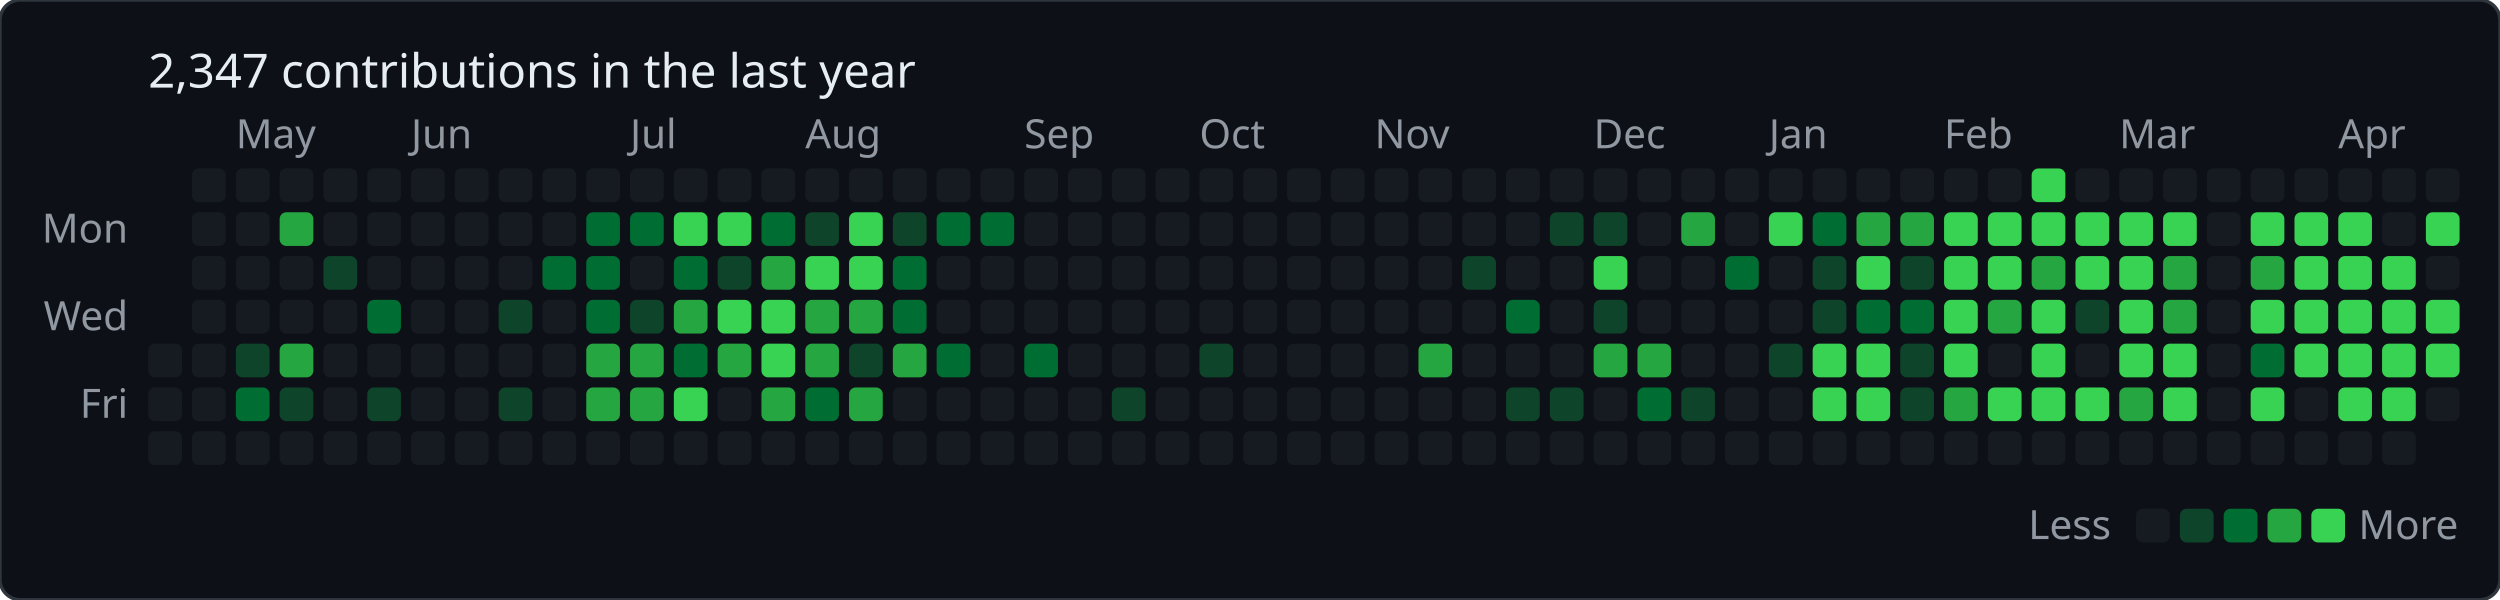
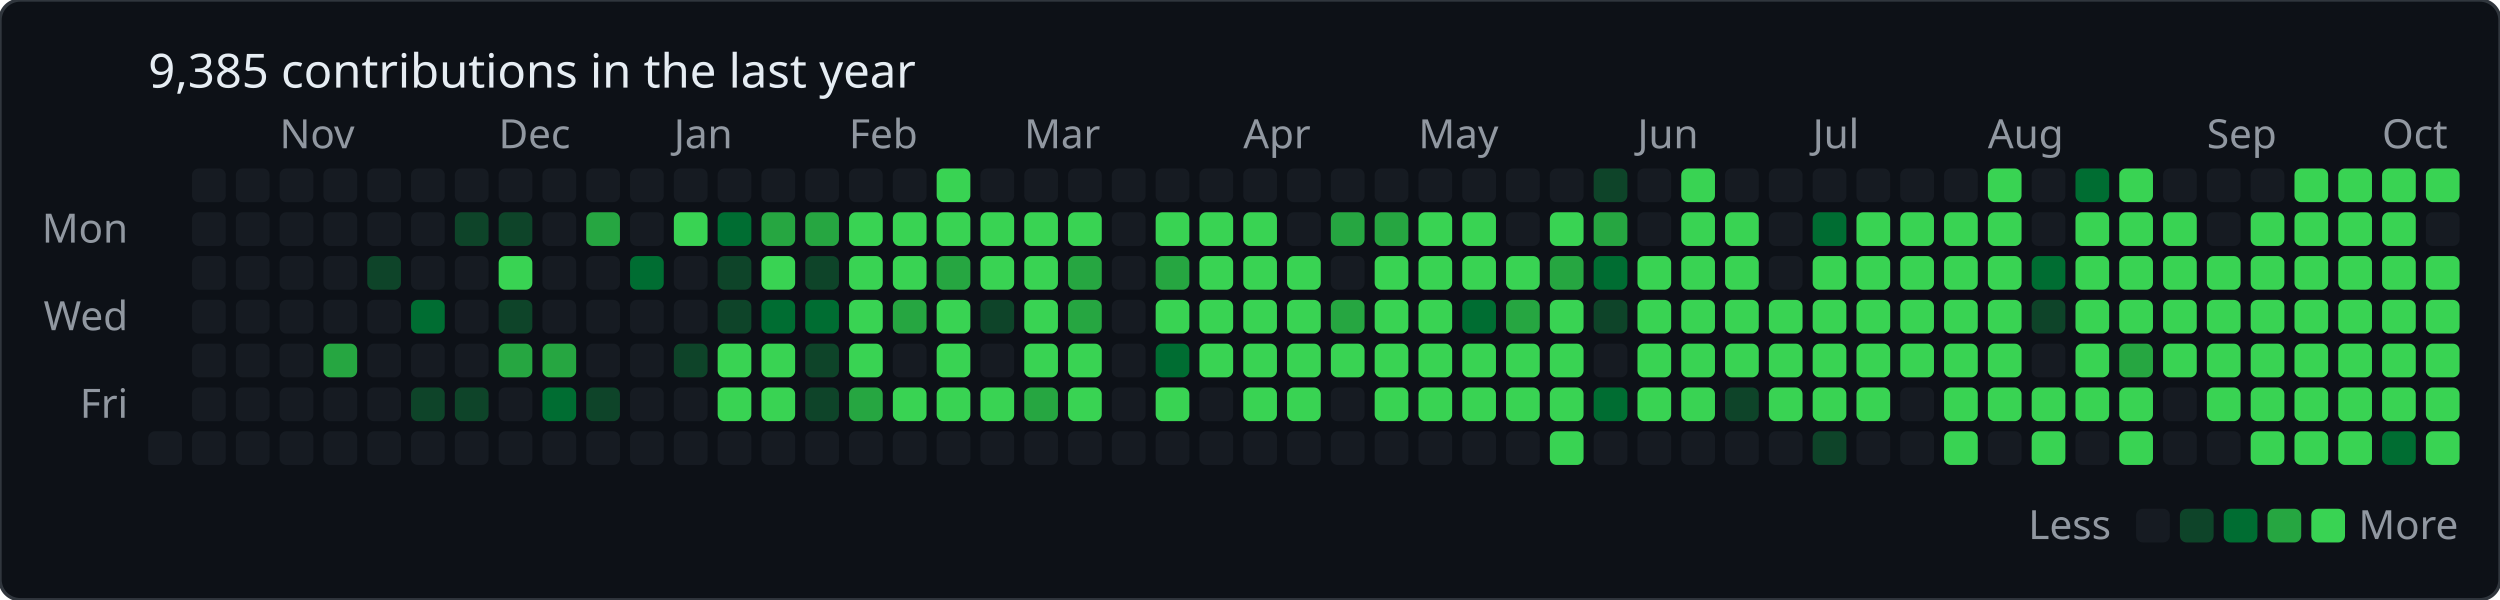
<svg xmlns="http://www.w3.org/2000/svg" baseProfile="full" height="178px" version="1.1" width="742px">
  <defs />
  <rect fill="#0d1117" height="178" rx="6" ry="6" stroke="#30363d" stroke-width="1" width="742" x="0" y="0" />
-   <text fill="#e6edf3" style="font-family: -apple-system, BlinkMacSystemFont, 'Segoe UI', 'Noto Sans', Helvetica, Arial, sans-serif; font-size: 14px;" x="44" y="26">2,347 contributions in the last year</text>
-   <text fill="#9198a1" style="font-family: -apple-system, BlinkMacSystemFont, 'Segoe UI', 'Noto Sans', Helvetica, Arial, sans-serif; font-size: 12px;" x="70" y="44">May</text>
-   <text fill="#9198a1" style="font-family: -apple-system, BlinkMacSystemFont, 'Segoe UI', 'Noto Sans', Helvetica, Arial, sans-serif; font-size: 12px;" x="122" y="44">Jun</text>
-   <text fill="#9198a1" style="font-family: -apple-system, BlinkMacSystemFont, 'Segoe UI', 'Noto Sans', Helvetica, Arial, sans-serif; font-size: 12px;" x="187" y="44">Jul</text>
-   <text fill="#9198a1" style="font-family: -apple-system, BlinkMacSystemFont, 'Segoe UI', 'Noto Sans', Helvetica, Arial, sans-serif; font-size: 12px;" x="239" y="44">Aug</text>
-   <text fill="#9198a1" style="font-family: -apple-system, BlinkMacSystemFont, 'Segoe UI', 'Noto Sans', Helvetica, Arial, sans-serif; font-size: 12px;" x="304" y="44">Sep</text>
-   <text fill="#9198a1" style="font-family: -apple-system, BlinkMacSystemFont, 'Segoe UI', 'Noto Sans', Helvetica, Arial, sans-serif; font-size: 12px;" x="356" y="44">Oct</text>
-   <text fill="#9198a1" style="font-family: -apple-system, BlinkMacSystemFont, 'Segoe UI', 'Noto Sans', Helvetica, Arial, sans-serif; font-size: 12px;" x="408" y="44">Nov</text>
-   <text fill="#9198a1" style="font-family: -apple-system, BlinkMacSystemFont, 'Segoe UI', 'Noto Sans', Helvetica, Arial, sans-serif; font-size: 12px;" x="473" y="44">Dec</text>
-   <text fill="#9198a1" style="font-family: -apple-system, BlinkMacSystemFont, 'Segoe UI', 'Noto Sans', Helvetica, Arial, sans-serif; font-size: 12px;" x="525" y="44">Jan</text>
-   <text fill="#9198a1" style="font-family: -apple-system, BlinkMacSystemFont, 'Segoe UI', 'Noto Sans', Helvetica, Arial, sans-serif; font-size: 12px;" x="577" y="44">Feb</text>
-   <text fill="#9198a1" style="font-family: -apple-system, BlinkMacSystemFont, 'Segoe UI', 'Noto Sans', Helvetica, Arial, sans-serif; font-size: 12px;" x="629" y="44">Mar</text>
-   <text fill="#9198a1" style="font-family: -apple-system, BlinkMacSystemFont, 'Segoe UI', 'Noto Sans', Helvetica, Arial, sans-serif; font-size: 12px;" x="694" y="44">Apr</text>
+   <text fill="#e6edf3" style="font-family: -apple-system, BlinkMacSystemFont, 'Segoe UI', 'Noto Sans', Helvetica, Arial, sans-serif; font-size: 14px;" x="44" y="26">9,385 contributions in the last year</text>
+   <text fill="#9198a1" style="font-family: -apple-system, BlinkMacSystemFont, 'Segoe UI', 'Noto Sans', Helvetica, Arial, sans-serif; font-size: 12px;" x="83" y="44">Nov</text>
+   <text fill="#9198a1" style="font-family: -apple-system, BlinkMacSystemFont, 'Segoe UI', 'Noto Sans', Helvetica, Arial, sans-serif; font-size: 12px;" x="148" y="44">Dec</text>
+   <text fill="#9198a1" style="font-family: -apple-system, BlinkMacSystemFont, 'Segoe UI', 'Noto Sans', Helvetica, Arial, sans-serif; font-size: 12px;" x="200" y="44">Jan</text>
+   <text fill="#9198a1" style="font-family: -apple-system, BlinkMacSystemFont, 'Segoe UI', 'Noto Sans', Helvetica, Arial, sans-serif; font-size: 12px;" x="252" y="44">Feb</text>
+   <text fill="#9198a1" style="font-family: -apple-system, BlinkMacSystemFont, 'Segoe UI', 'Noto Sans', Helvetica, Arial, sans-serif; font-size: 12px;" x="304" y="44">Mar</text>
+   <text fill="#9198a1" style="font-family: -apple-system, BlinkMacSystemFont, 'Segoe UI', 'Noto Sans', Helvetica, Arial, sans-serif; font-size: 12px;" x="369" y="44">Apr</text>
+   <text fill="#9198a1" style="font-family: -apple-system, BlinkMacSystemFont, 'Segoe UI', 'Noto Sans', Helvetica, Arial, sans-serif; font-size: 12px;" x="421" y="44">May</text>
+   <text fill="#9198a1" style="font-family: -apple-system, BlinkMacSystemFont, 'Segoe UI', 'Noto Sans', Helvetica, Arial, sans-serif; font-size: 12px;" x="486" y="44">Jun</text>
+   <text fill="#9198a1" style="font-family: -apple-system, BlinkMacSystemFont, 'Segoe UI', 'Noto Sans', Helvetica, Arial, sans-serif; font-size: 12px;" x="538" y="44">Jul</text>
+   <text fill="#9198a1" style="font-family: -apple-system, BlinkMacSystemFont, 'Segoe UI', 'Noto Sans', Helvetica, Arial, sans-serif; font-size: 12px;" x="590" y="44">Aug</text>
+   <text fill="#9198a1" style="font-family: -apple-system, BlinkMacSystemFont, 'Segoe UI', 'Noto Sans', Helvetica, Arial, sans-serif; font-size: 12px;" x="655" y="44">Sep</text>
+   <text fill="#9198a1" style="font-family: -apple-system, BlinkMacSystemFont, 'Segoe UI', 'Noto Sans', Helvetica, Arial, sans-serif; font-size: 12px;" x="707" y="44">Oct</text>
  <text fill="#9198a1" style="font-family: -apple-system, BlinkMacSystemFont, 'Segoe UI', 'Noto Sans', Helvetica, Arial, sans-serif; font-size: 12px;" text-anchor="end" x="38" y="72">Mon</text>
  <text fill="#9198a1" style="font-family: -apple-system, BlinkMacSystemFont, 'Segoe UI', 'Noto Sans', Helvetica, Arial, sans-serif; font-size: 12px;" text-anchor="end" x="38" y="98">Wed</text>
  <text fill="#9198a1" style="font-family: -apple-system, BlinkMacSystemFont, 'Segoe UI', 'Noto Sans', Helvetica, Arial, sans-serif; font-size: 12px;" text-anchor="end" x="38" y="124">Fri</text>
-   <rect fill="#161b22" height="10" rx="2" ry="2" width="10" x="44" y="102" />
-   <rect fill="#161b22" height="10" rx="2" ry="2" width="10" x="44" y="115" />
  <rect fill="#161b22" height="10" rx="2" ry="2" width="10" x="44" y="128" />
  <rect fill="#161b22" height="10" rx="2" ry="2" width="10" x="57" y="50" />
  <rect fill="#161b22" height="10" rx="2" ry="2" width="10" x="57" y="63" />
  <rect fill="#161b22" height="10" rx="2" ry="2" width="10" x="57" y="76" />
  <rect fill="#161b22" height="10" rx="2" ry="2" width="10" x="57" y="89" />
  <rect fill="#161b22" height="10" rx="2" ry="2" width="10" x="57" y="102" />
  <rect fill="#161b22" height="10" rx="2" ry="2" width="10" x="57" y="115" />
  <rect fill="#161b22" height="10" rx="2" ry="2" width="10" x="57" y="128" />
  <rect fill="#161b22" height="10" rx="2" ry="2" width="10" x="70" y="50" />
  <rect fill="#161b22" height="10" rx="2" ry="2" width="10" x="70" y="63" />
  <rect fill="#161b22" height="10" rx="2" ry="2" width="10" x="70" y="76" />
  <rect fill="#161b22" height="10" rx="2" ry="2" width="10" x="70" y="89" />
-   <rect fill="#0e4429" height="10" rx="2" ry="2" width="10" x="70" y="102" />
-   <rect fill="#006d32" height="10" rx="2" ry="2" width="10" x="70" y="115" />
+   <rect fill="#161b22" height="10" rx="2" ry="2" width="10" x="70" y="102" />
+   <rect fill="#161b22" height="10" rx="2" ry="2" width="10" x="70" y="115" />
  <rect fill="#161b22" height="10" rx="2" ry="2" width="10" x="70" y="128" />
  <rect fill="#161b22" height="10" rx="2" ry="2" width="10" x="83" y="50" />
-   <rect fill="#26a641" height="10" rx="2" ry="2" width="10" x="83" y="63" />
+   <rect fill="#161b22" height="10" rx="2" ry="2" width="10" x="83" y="63" />
  <rect fill="#161b22" height="10" rx="2" ry="2" width="10" x="83" y="76" />
  <rect fill="#161b22" height="10" rx="2" ry="2" width="10" x="83" y="89" />
-   <rect fill="#26a641" height="10" rx="2" ry="2" width="10" x="83" y="102" />
-   <rect fill="#0e4429" height="10" rx="2" ry="2" width="10" x="83" y="115" />
+   <rect fill="#161b22" height="10" rx="2" ry="2" width="10" x="83" y="102" />
+   <rect fill="#161b22" height="10" rx="2" ry="2" width="10" x="83" y="115" />
  <rect fill="#161b22" height="10" rx="2" ry="2" width="10" x="83" y="128" />
  <rect fill="#161b22" height="10" rx="2" ry="2" width="10" x="96" y="50" />
  <rect fill="#161b22" height="10" rx="2" ry="2" width="10" x="96" y="63" />
-   <rect fill="#0e4429" height="10" rx="2" ry="2" width="10" x="96" y="76" />
+   <rect fill="#161b22" height="10" rx="2" ry="2" width="10" x="96" y="76" />
  <rect fill="#161b22" height="10" rx="2" ry="2" width="10" x="96" y="89" />
-   <rect fill="#161b22" height="10" rx="2" ry="2" width="10" x="96" y="102" />
+   <rect fill="#26a641" height="10" rx="2" ry="2" width="10" x="96" y="102" />
  <rect fill="#161b22" height="10" rx="2" ry="2" width="10" x="96" y="115" />
  <rect fill="#161b22" height="10" rx="2" ry="2" width="10" x="96" y="128" />
  <rect fill="#161b22" height="10" rx="2" ry="2" width="10" x="109" y="50" />
  <rect fill="#161b22" height="10" rx="2" ry="2" width="10" x="109" y="63" />
-   <rect fill="#161b22" height="10" rx="2" ry="2" width="10" x="109" y="76" />
-   <rect fill="#006d32" height="10" rx="2" ry="2" width="10" x="109" y="89" />
+   <rect fill="#0e4429" height="10" rx="2" ry="2" width="10" x="109" y="76" />
+   <rect fill="#161b22" height="10" rx="2" ry="2" width="10" x="109" y="89" />
  <rect fill="#161b22" height="10" rx="2" ry="2" width="10" x="109" y="102" />
-   <rect fill="#0e4429" height="10" rx="2" ry="2" width="10" x="109" y="115" />
+   <rect fill="#161b22" height="10" rx="2" ry="2" width="10" x="109" y="115" />
  <rect fill="#161b22" height="10" rx="2" ry="2" width="10" x="109" y="128" />
  <rect fill="#161b22" height="10" rx="2" ry="2" width="10" x="122" y="50" />
  <rect fill="#161b22" height="10" rx="2" ry="2" width="10" x="122" y="63" />
  <rect fill="#161b22" height="10" rx="2" ry="2" width="10" x="122" y="76" />
-   <rect fill="#161b22" height="10" rx="2" ry="2" width="10" x="122" y="89" />
+   <rect fill="#006d32" height="10" rx="2" ry="2" width="10" x="122" y="89" />
  <rect fill="#161b22" height="10" rx="2" ry="2" width="10" x="122" y="102" />
-   <rect fill="#161b22" height="10" rx="2" ry="2" width="10" x="122" y="115" />
+   <rect fill="#0e4429" height="10" rx="2" ry="2" width="10" x="122" y="115" />
  <rect fill="#161b22" height="10" rx="2" ry="2" width="10" x="122" y="128" />
  <rect fill="#161b22" height="10" rx="2" ry="2" width="10" x="135" y="50" />
-   <rect fill="#161b22" height="10" rx="2" ry="2" width="10" x="135" y="63" />
+   <rect fill="#0e4429" height="10" rx="2" ry="2" width="10" x="135" y="63" />
  <rect fill="#161b22" height="10" rx="2" ry="2" width="10" x="135" y="76" />
  <rect fill="#161b22" height="10" rx="2" ry="2" width="10" x="135" y="89" />
  <rect fill="#161b22" height="10" rx="2" ry="2" width="10" x="135" y="102" />
-   <rect fill="#161b22" height="10" rx="2" ry="2" width="10" x="135" y="115" />
+   <rect fill="#0e4429" height="10" rx="2" ry="2" width="10" x="135" y="115" />
  <rect fill="#161b22" height="10" rx="2" ry="2" width="10" x="135" y="128" />
  <rect fill="#161b22" height="10" rx="2" ry="2" width="10" x="148" y="50" />
-   <rect fill="#161b22" height="10" rx="2" ry="2" width="10" x="148" y="63" />
-   <rect fill="#161b22" height="10" rx="2" ry="2" width="10" x="148" y="76" />
+   <rect fill="#0e4429" height="10" rx="2" ry="2" width="10" x="148" y="63" />
+   <rect fill="#39d353" height="10" rx="2" ry="2" width="10" x="148" y="76" />
  <rect fill="#0e4429" height="10" rx="2" ry="2" width="10" x="148" y="89" />
-   <rect fill="#161b22" height="10" rx="2" ry="2" width="10" x="148" y="102" />
-   <rect fill="#0e4429" height="10" rx="2" ry="2" width="10" x="148" y="115" />
+   <rect fill="#26a641" height="10" rx="2" ry="2" width="10" x="148" y="102" />
+   <rect fill="#161b22" height="10" rx="2" ry="2" width="10" x="148" y="115" />
  <rect fill="#161b22" height="10" rx="2" ry="2" width="10" x="148" y="128" />
  <rect fill="#161b22" height="10" rx="2" ry="2" width="10" x="161" y="50" />
  <rect fill="#161b22" height="10" rx="2" ry="2" width="10" x="161" y="63" />
-   <rect fill="#006d32" height="10" rx="2" ry="2" width="10" x="161" y="76" />
+   <rect fill="#161b22" height="10" rx="2" ry="2" width="10" x="161" y="76" />
  <rect fill="#161b22" height="10" rx="2" ry="2" width="10" x="161" y="89" />
-   <rect fill="#161b22" height="10" rx="2" ry="2" width="10" x="161" y="102" />
-   <rect fill="#161b22" height="10" rx="2" ry="2" width="10" x="161" y="115" />
+   <rect fill="#26a641" height="10" rx="2" ry="2" width="10" x="161" y="102" />
+   <rect fill="#006d32" height="10" rx="2" ry="2" width="10" x="161" y="115" />
  <rect fill="#161b22" height="10" rx="2" ry="2" width="10" x="161" y="128" />
  <rect fill="#161b22" height="10" rx="2" ry="2" width="10" x="174" y="50" />
-   <rect fill="#006d32" height="10" rx="2" ry="2" width="10" x="174" y="63" />
-   <rect fill="#006d32" height="10" rx="2" ry="2" width="10" x="174" y="76" />
-   <rect fill="#006d32" height="10" rx="2" ry="2" width="10" x="174" y="89" />
-   <rect fill="#26a641" height="10" rx="2" ry="2" width="10" x="174" y="102" />
-   <rect fill="#26a641" height="10" rx="2" ry="2" width="10" x="174" y="115" />
+   <rect fill="#26a641" height="10" rx="2" ry="2" width="10" x="174" y="63" />
+   <rect fill="#161b22" height="10" rx="2" ry="2" width="10" x="174" y="76" />
+   <rect fill="#161b22" height="10" rx="2" ry="2" width="10" x="174" y="89" />
+   <rect fill="#161b22" height="10" rx="2" ry="2" width="10" x="174" y="102" />
+   <rect fill="#0e4429" height="10" rx="2" ry="2" width="10" x="174" y="115" />
  <rect fill="#161b22" height="10" rx="2" ry="2" width="10" x="174" y="128" />
  <rect fill="#161b22" height="10" rx="2" ry="2" width="10" x="187" y="50" />
-   <rect fill="#006d32" height="10" rx="2" ry="2" width="10" x="187" y="63" />
-   <rect fill="#161b22" height="10" rx="2" ry="2" width="10" x="187" y="76" />
-   <rect fill="#0e4429" height="10" rx="2" ry="2" width="10" x="187" y="89" />
-   <rect fill="#26a641" height="10" rx="2" ry="2" width="10" x="187" y="102" />
-   <rect fill="#26a641" height="10" rx="2" ry="2" width="10" x="187" y="115" />
+   <rect fill="#161b22" height="10" rx="2" ry="2" width="10" x="187" y="63" />
+   <rect fill="#006d32" height="10" rx="2" ry="2" width="10" x="187" y="76" />
+   <rect fill="#161b22" height="10" rx="2" ry="2" width="10" x="187" y="89" />
+   <rect fill="#161b22" height="10" rx="2" ry="2" width="10" x="187" y="102" />
+   <rect fill="#161b22" height="10" rx="2" ry="2" width="10" x="187" y="115" />
  <rect fill="#161b22" height="10" rx="2" ry="2" width="10" x="187" y="128" />
  <rect fill="#161b22" height="10" rx="2" ry="2" width="10" x="200" y="50" />
  <rect fill="#39d353" height="10" rx="2" ry="2" width="10" x="200" y="63" />
-   <rect fill="#006d32" height="10" rx="2" ry="2" width="10" x="200" y="76" />
-   <rect fill="#26a641" height="10" rx="2" ry="2" width="10" x="200" y="89" />
-   <rect fill="#006d32" height="10" rx="2" ry="2" width="10" x="200" y="102" />
-   <rect fill="#39d353" height="10" rx="2" ry="2" width="10" x="200" y="115" />
+   <rect fill="#161b22" height="10" rx="2" ry="2" width="10" x="200" y="76" />
+   <rect fill="#161b22" height="10" rx="2" ry="2" width="10" x="200" y="89" />
+   <rect fill="#0e4429" height="10" rx="2" ry="2" width="10" x="200" y="102" />
+   <rect fill="#161b22" height="10" rx="2" ry="2" width="10" x="200" y="115" />
  <rect fill="#161b22" height="10" rx="2" ry="2" width="10" x="200" y="128" />
  <rect fill="#161b22" height="10" rx="2" ry="2" width="10" x="213" y="50" />
-   <rect fill="#39d353" height="10" rx="2" ry="2" width="10" x="213" y="63" />
+   <rect fill="#006d32" height="10" rx="2" ry="2" width="10" x="213" y="63" />
  <rect fill="#0e4429" height="10" rx="2" ry="2" width="10" x="213" y="76" />
-   <rect fill="#39d353" height="10" rx="2" ry="2" width="10" x="213" y="89" />
-   <rect fill="#26a641" height="10" rx="2" ry="2" width="10" x="213" y="102" />
-   <rect fill="#161b22" height="10" rx="2" ry="2" width="10" x="213" y="115" />
+   <rect fill="#0e4429" height="10" rx="2" ry="2" width="10" x="213" y="89" />
+   <rect fill="#39d353" height="10" rx="2" ry="2" width="10" x="213" y="102" />
+   <rect fill="#39d353" height="10" rx="2" ry="2" width="10" x="213" y="115" />
  <rect fill="#161b22" height="10" rx="2" ry="2" width="10" x="213" y="128" />
  <rect fill="#161b22" height="10" rx="2" ry="2" width="10" x="226" y="50" />
-   <rect fill="#006d32" height="10" rx="2" ry="2" width="10" x="226" y="63" />
-   <rect fill="#26a641" height="10" rx="2" ry="2" width="10" x="226" y="76" />
-   <rect fill="#39d353" height="10" rx="2" ry="2" width="10" x="226" y="89" />
+   <rect fill="#26a641" height="10" rx="2" ry="2" width="10" x="226" y="63" />
+   <rect fill="#39d353" height="10" rx="2" ry="2" width="10" x="226" y="76" />
+   <rect fill="#006d32" height="10" rx="2" ry="2" width="10" x="226" y="89" />
  <rect fill="#39d353" height="10" rx="2" ry="2" width="10" x="226" y="102" />
-   <rect fill="#26a641" height="10" rx="2" ry="2" width="10" x="226" y="115" />
+   <rect fill="#39d353" height="10" rx="2" ry="2" width="10" x="226" y="115" />
  <rect fill="#161b22" height="10" rx="2" ry="2" width="10" x="226" y="128" />
  <rect fill="#161b22" height="10" rx="2" ry="2" width="10" x="239" y="50" />
-   <rect fill="#0e4429" height="10" rx="2" ry="2" width="10" x="239" y="63" />
-   <rect fill="#39d353" height="10" rx="2" ry="2" width="10" x="239" y="76" />
-   <rect fill="#26a641" height="10" rx="2" ry="2" width="10" x="239" y="89" />
-   <rect fill="#26a641" height="10" rx="2" ry="2" width="10" x="239" y="102" />
-   <rect fill="#006d32" height="10" rx="2" ry="2" width="10" x="239" y="115" />
+   <rect fill="#26a641" height="10" rx="2" ry="2" width="10" x="239" y="63" />
+   <rect fill="#0e4429" height="10" rx="2" ry="2" width="10" x="239" y="76" />
+   <rect fill="#006d32" height="10" rx="2" ry="2" width="10" x="239" y="89" />
+   <rect fill="#0e4429" height="10" rx="2" ry="2" width="10" x="239" y="102" />
+   <rect fill="#0e4429" height="10" rx="2" ry="2" width="10" x="239" y="115" />
  <rect fill="#161b22" height="10" rx="2" ry="2" width="10" x="239" y="128" />
  <rect fill="#161b22" height="10" rx="2" ry="2" width="10" x="252" y="50" />
  <rect fill="#39d353" height="10" rx="2" ry="2" width="10" x="252" y="63" />
  <rect fill="#39d353" height="10" rx="2" ry="2" width="10" x="252" y="76" />
-   <rect fill="#26a641" height="10" rx="2" ry="2" width="10" x="252" y="89" />
-   <rect fill="#0e4429" height="10" rx="2" ry="2" width="10" x="252" y="102" />
+   <rect fill="#39d353" height="10" rx="2" ry="2" width="10" x="252" y="89" />
+   <rect fill="#39d353" height="10" rx="2" ry="2" width="10" x="252" y="102" />
  <rect fill="#26a641" height="10" rx="2" ry="2" width="10" x="252" y="115" />
  <rect fill="#161b22" height="10" rx="2" ry="2" width="10" x="252" y="128" />
  <rect fill="#161b22" height="10" rx="2" ry="2" width="10" x="265" y="50" />
-   <rect fill="#0e4429" height="10" rx="2" ry="2" width="10" x="265" y="63" />
-   <rect fill="#006d32" height="10" rx="2" ry="2" width="10" x="265" y="76" />
-   <rect fill="#006d32" height="10" rx="2" ry="2" width="10" x="265" y="89" />
-   <rect fill="#26a641" height="10" rx="2" ry="2" width="10" x="265" y="102" />
-   <rect fill="#161b22" height="10" rx="2" ry="2" width="10" x="265" y="115" />
+   <rect fill="#39d353" height="10" rx="2" ry="2" width="10" x="265" y="63" />
+   <rect fill="#39d353" height="10" rx="2" ry="2" width="10" x="265" y="76" />
+   <rect fill="#26a641" height="10" rx="2" ry="2" width="10" x="265" y="89" />
+   <rect fill="#161b22" height="10" rx="2" ry="2" width="10" x="265" y="102" />
+   <rect fill="#39d353" height="10" rx="2" ry="2" width="10" x="265" y="115" />
  <rect fill="#161b22" height="10" rx="2" ry="2" width="10" x="265" y="128" />
-   <rect fill="#161b22" height="10" rx="2" ry="2" width="10" x="278" y="50" />
-   <rect fill="#006d32" height="10" rx="2" ry="2" width="10" x="278" y="63" />
-   <rect fill="#161b22" height="10" rx="2" ry="2" width="10" x="278" y="76" />
-   <rect fill="#161b22" height="10" rx="2" ry="2" width="10" x="278" y="89" />
-   <rect fill="#006d32" height="10" rx="2" ry="2" width="10" x="278" y="102" />
-   <rect fill="#161b22" height="10" rx="2" ry="2" width="10" x="278" y="115" />
+   <rect fill="#39d353" height="10" rx="2" ry="2" width="10" x="278" y="50" />
+   <rect fill="#39d353" height="10" rx="2" ry="2" width="10" x="278" y="63" />
+   <rect fill="#26a641" height="10" rx="2" ry="2" width="10" x="278" y="76" />
+   <rect fill="#39d353" height="10" rx="2" ry="2" width="10" x="278" y="89" />
+   <rect fill="#39d353" height="10" rx="2" ry="2" width="10" x="278" y="102" />
+   <rect fill="#39d353" height="10" rx="2" ry="2" width="10" x="278" y="115" />
  <rect fill="#161b22" height="10" rx="2" ry="2" width="10" x="278" y="128" />
  <rect fill="#161b22" height="10" rx="2" ry="2" width="10" x="291" y="50" />
-   <rect fill="#006d32" height="10" rx="2" ry="2" width="10" x="291" y="63" />
-   <rect fill="#161b22" height="10" rx="2" ry="2" width="10" x="291" y="76" />
-   <rect fill="#161b22" height="10" rx="2" ry="2" width="10" x="291" y="89" />
+   <rect fill="#39d353" height="10" rx="2" ry="2" width="10" x="291" y="63" />
+   <rect fill="#39d353" height="10" rx="2" ry="2" width="10" x="291" y="76" />
+   <rect fill="#0e4429" height="10" rx="2" ry="2" width="10" x="291" y="89" />
  <rect fill="#161b22" height="10" rx="2" ry="2" width="10" x="291" y="102" />
-   <rect fill="#161b22" height="10" rx="2" ry="2" width="10" x="291" y="115" />
+   <rect fill="#39d353" height="10" rx="2" ry="2" width="10" x="291" y="115" />
  <rect fill="#161b22" height="10" rx="2" ry="2" width="10" x="291" y="128" />
  <rect fill="#161b22" height="10" rx="2" ry="2" width="10" x="304" y="50" />
-   <rect fill="#161b22" height="10" rx="2" ry="2" width="10" x="304" y="63" />
-   <rect fill="#161b22" height="10" rx="2" ry="2" width="10" x="304" y="76" />
-   <rect fill="#161b22" height="10" rx="2" ry="2" width="10" x="304" y="89" />
-   <rect fill="#006d32" height="10" rx="2" ry="2" width="10" x="304" y="102" />
-   <rect fill="#161b22" height="10" rx="2" ry="2" width="10" x="304" y="115" />
+   <rect fill="#39d353" height="10" rx="2" ry="2" width="10" x="304" y="63" />
+   <rect fill="#39d353" height="10" rx="2" ry="2" width="10" x="304" y="76" />
+   <rect fill="#39d353" height="10" rx="2" ry="2" width="10" x="304" y="89" />
+   <rect fill="#39d353" height="10" rx="2" ry="2" width="10" x="304" y="102" />
+   <rect fill="#26a641" height="10" rx="2" ry="2" width="10" x="304" y="115" />
  <rect fill="#161b22" height="10" rx="2" ry="2" width="10" x="304" y="128" />
  <rect fill="#161b22" height="10" rx="2" ry="2" width="10" x="317" y="50" />
-   <rect fill="#161b22" height="10" rx="2" ry="2" width="10" x="317" y="63" />
-   <rect fill="#161b22" height="10" rx="2" ry="2" width="10" x="317" y="76" />
-   <rect fill="#161b22" height="10" rx="2" ry="2" width="10" x="317" y="89" />
-   <rect fill="#161b22" height="10" rx="2" ry="2" width="10" x="317" y="102" />
-   <rect fill="#161b22" height="10" rx="2" ry="2" width="10" x="317" y="115" />
+   <rect fill="#39d353" height="10" rx="2" ry="2" width="10" x="317" y="63" />
+   <rect fill="#26a641" height="10" rx="2" ry="2" width="10" x="317" y="76" />
+   <rect fill="#26a641" height="10" rx="2" ry="2" width="10" x="317" y="89" />
+   <rect fill="#39d353" height="10" rx="2" ry="2" width="10" x="317" y="102" />
+   <rect fill="#39d353" height="10" rx="2" ry="2" width="10" x="317" y="115" />
  <rect fill="#161b22" height="10" rx="2" ry="2" width="10" x="317" y="128" />
  <rect fill="#161b22" height="10" rx="2" ry="2" width="10" x="330" y="50" />
  <rect fill="#161b22" height="10" rx="2" ry="2" width="10" x="330" y="63" />
  <rect fill="#161b22" height="10" rx="2" ry="2" width="10" x="330" y="76" />
  <rect fill="#161b22" height="10" rx="2" ry="2" width="10" x="330" y="89" />
  <rect fill="#161b22" height="10" rx="2" ry="2" width="10" x="330" y="102" />
-   <rect fill="#0e4429" height="10" rx="2" ry="2" width="10" x="330" y="115" />
+   <rect fill="#161b22" height="10" rx="2" ry="2" width="10" x="330" y="115" />
  <rect fill="#161b22" height="10" rx="2" ry="2" width="10" x="330" y="128" />
  <rect fill="#161b22" height="10" rx="2" ry="2" width="10" x="343" y="50" />
-   <rect fill="#161b22" height="10" rx="2" ry="2" width="10" x="343" y="63" />
-   <rect fill="#161b22" height="10" rx="2" ry="2" width="10" x="343" y="76" />
-   <rect fill="#161b22" height="10" rx="2" ry="2" width="10" x="343" y="89" />
-   <rect fill="#161b22" height="10" rx="2" ry="2" width="10" x="343" y="102" />
-   <rect fill="#161b22" height="10" rx="2" ry="2" width="10" x="343" y="115" />
+   <rect fill="#39d353" height="10" rx="2" ry="2" width="10" x="343" y="63" />
+   <rect fill="#26a641" height="10" rx="2" ry="2" width="10" x="343" y="76" />
+   <rect fill="#39d353" height="10" rx="2" ry="2" width="10" x="343" y="89" />
+   <rect fill="#006d32" height="10" rx="2" ry="2" width="10" x="343" y="102" />
+   <rect fill="#39d353" height="10" rx="2" ry="2" width="10" x="343" y="115" />
  <rect fill="#161b22" height="10" rx="2" ry="2" width="10" x="343" y="128" />
  <rect fill="#161b22" height="10" rx="2" ry="2" width="10" x="356" y="50" />
-   <rect fill="#161b22" height="10" rx="2" ry="2" width="10" x="356" y="63" />
-   <rect fill="#161b22" height="10" rx="2" ry="2" width="10" x="356" y="76" />
-   <rect fill="#161b22" height="10" rx="2" ry="2" width="10" x="356" y="89" />
-   <rect fill="#0e4429" height="10" rx="2" ry="2" width="10" x="356" y="102" />
+   <rect fill="#39d353" height="10" rx="2" ry="2" width="10" x="356" y="63" />
+   <rect fill="#39d353" height="10" rx="2" ry="2" width="10" x="356" y="76" />
+   <rect fill="#39d353" height="10" rx="2" ry="2" width="10" x="356" y="89" />
+   <rect fill="#39d353" height="10" rx="2" ry="2" width="10" x="356" y="102" />
  <rect fill="#161b22" height="10" rx="2" ry="2" width="10" x="356" y="115" />
  <rect fill="#161b22" height="10" rx="2" ry="2" width="10" x="356" y="128" />
  <rect fill="#161b22" height="10" rx="2" ry="2" width="10" x="369" y="50" />
-   <rect fill="#161b22" height="10" rx="2" ry="2" width="10" x="369" y="63" />
-   <rect fill="#161b22" height="10" rx="2" ry="2" width="10" x="369" y="76" />
-   <rect fill="#161b22" height="10" rx="2" ry="2" width="10" x="369" y="89" />
-   <rect fill="#161b22" height="10" rx="2" ry="2" width="10" x="369" y="102" />
-   <rect fill="#161b22" height="10" rx="2" ry="2" width="10" x="369" y="115" />
+   <rect fill="#39d353" height="10" rx="2" ry="2" width="10" x="369" y="63" />
+   <rect fill="#39d353" height="10" rx="2" ry="2" width="10" x="369" y="76" />
+   <rect fill="#39d353" height="10" rx="2" ry="2" width="10" x="369" y="89" />
+   <rect fill="#39d353" height="10" rx="2" ry="2" width="10" x="369" y="102" />
+   <rect fill="#39d353" height="10" rx="2" ry="2" width="10" x="369" y="115" />
  <rect fill="#161b22" height="10" rx="2" ry="2" width="10" x="369" y="128" />
  <rect fill="#161b22" height="10" rx="2" ry="2" width="10" x="382" y="50" />
  <rect fill="#161b22" height="10" rx="2" ry="2" width="10" x="382" y="63" />
-   <rect fill="#161b22" height="10" rx="2" ry="2" width="10" x="382" y="76" />
-   <rect fill="#161b22" height="10" rx="2" ry="2" width="10" x="382" y="89" />
-   <rect fill="#161b22" height="10" rx="2" ry="2" width="10" x="382" y="102" />
-   <rect fill="#161b22" height="10" rx="2" ry="2" width="10" x="382" y="115" />
+   <rect fill="#39d353" height="10" rx="2" ry="2" width="10" x="382" y="76" />
+   <rect fill="#39d353" height="10" rx="2" ry="2" width="10" x="382" y="89" />
+   <rect fill="#39d353" height="10" rx="2" ry="2" width="10" x="382" y="102" />
+   <rect fill="#39d353" height="10" rx="2" ry="2" width="10" x="382" y="115" />
  <rect fill="#161b22" height="10" rx="2" ry="2" width="10" x="382" y="128" />
  <rect fill="#161b22" height="10" rx="2" ry="2" width="10" x="395" y="50" />
-   <rect fill="#161b22" height="10" rx="2" ry="2" width="10" x="395" y="63" />
+   <rect fill="#26a641" height="10" rx="2" ry="2" width="10" x="395" y="63" />
  <rect fill="#161b22" height="10" rx="2" ry="2" width="10" x="395" y="76" />
-   <rect fill="#161b22" height="10" rx="2" ry="2" width="10" x="395" y="89" />
-   <rect fill="#161b22" height="10" rx="2" ry="2" width="10" x="395" y="102" />
+   <rect fill="#26a641" height="10" rx="2" ry="2" width="10" x="395" y="89" />
+   <rect fill="#39d353" height="10" rx="2" ry="2" width="10" x="395" y="102" />
  <rect fill="#161b22" height="10" rx="2" ry="2" width="10" x="395" y="115" />
  <rect fill="#161b22" height="10" rx="2" ry="2" width="10" x="395" y="128" />
  <rect fill="#161b22" height="10" rx="2" ry="2" width="10" x="408" y="50" />
-   <rect fill="#161b22" height="10" rx="2" ry="2" width="10" x="408" y="63" />
-   <rect fill="#161b22" height="10" rx="2" ry="2" width="10" x="408" y="76" />
-   <rect fill="#161b22" height="10" rx="2" ry="2" width="10" x="408" y="89" />
-   <rect fill="#161b22" height="10" rx="2" ry="2" width="10" x="408" y="102" />
-   <rect fill="#161b22" height="10" rx="2" ry="2" width="10" x="408" y="115" />
+   <rect fill="#26a641" height="10" rx="2" ry="2" width="10" x="408" y="63" />
+   <rect fill="#39d353" height="10" rx="2" ry="2" width="10" x="408" y="76" />
+   <rect fill="#39d353" height="10" rx="2" ry="2" width="10" x="408" y="89" />
+   <rect fill="#39d353" height="10" rx="2" ry="2" width="10" x="408" y="102" />
+   <rect fill="#39d353" height="10" rx="2" ry="2" width="10" x="408" y="115" />
  <rect fill="#161b22" height="10" rx="2" ry="2" width="10" x="408" y="128" />
  <rect fill="#161b22" height="10" rx="2" ry="2" width="10" x="421" y="50" />
-   <rect fill="#161b22" height="10" rx="2" ry="2" width="10" x="421" y="63" />
-   <rect fill="#161b22" height="10" rx="2" ry="2" width="10" x="421" y="76" />
-   <rect fill="#161b22" height="10" rx="2" ry="2" width="10" x="421" y="89" />
-   <rect fill="#26a641" height="10" rx="2" ry="2" width="10" x="421" y="102" />
-   <rect fill="#161b22" height="10" rx="2" ry="2" width="10" x="421" y="115" />
+   <rect fill="#39d353" height="10" rx="2" ry="2" width="10" x="421" y="63" />
+   <rect fill="#39d353" height="10" rx="2" ry="2" width="10" x="421" y="76" />
+   <rect fill="#39d353" height="10" rx="2" ry="2" width="10" x="421" y="89" />
+   <rect fill="#39d353" height="10" rx="2" ry="2" width="10" x="421" y="102" />
+   <rect fill="#39d353" height="10" rx="2" ry="2" width="10" x="421" y="115" />
  <rect fill="#161b22" height="10" rx="2" ry="2" width="10" x="421" y="128" />
  <rect fill="#161b22" height="10" rx="2" ry="2" width="10" x="434" y="50" />
-   <rect fill="#161b22" height="10" rx="2" ry="2" width="10" x="434" y="63" />
-   <rect fill="#0e4429" height="10" rx="2" ry="2" width="10" x="434" y="76" />
-   <rect fill="#161b22" height="10" rx="2" ry="2" width="10" x="434" y="89" />
-   <rect fill="#161b22" height="10" rx="2" ry="2" width="10" x="434" y="102" />
-   <rect fill="#161b22" height="10" rx="2" ry="2" width="10" x="434" y="115" />
+   <rect fill="#39d353" height="10" rx="2" ry="2" width="10" x="434" y="63" />
+   <rect fill="#39d353" height="10" rx="2" ry="2" width="10" x="434" y="76" />
+   <rect fill="#006d32" height="10" rx="2" ry="2" width="10" x="434" y="89" />
+   <rect fill="#39d353" height="10" rx="2" ry="2" width="10" x="434" y="102" />
+   <rect fill="#39d353" height="10" rx="2" ry="2" width="10" x="434" y="115" />
  <rect fill="#161b22" height="10" rx="2" ry="2" width="10" x="434" y="128" />
  <rect fill="#161b22" height="10" rx="2" ry="2" width="10" x="447" y="50" />
  <rect fill="#161b22" height="10" rx="2" ry="2" width="10" x="447" y="63" />
-   <rect fill="#161b22" height="10" rx="2" ry="2" width="10" x="447" y="76" />
-   <rect fill="#006d32" height="10" rx="2" ry="2" width="10" x="447" y="89" />
-   <rect fill="#161b22" height="10" rx="2" ry="2" width="10" x="447" y="102" />
-   <rect fill="#0e4429" height="10" rx="2" ry="2" width="10" x="447" y="115" />
+   <rect fill="#39d353" height="10" rx="2" ry="2" width="10" x="447" y="76" />
+   <rect fill="#26a641" height="10" rx="2" ry="2" width="10" x="447" y="89" />
+   <rect fill="#39d353" height="10" rx="2" ry="2" width="10" x="447" y="102" />
+   <rect fill="#39d353" height="10" rx="2" ry="2" width="10" x="447" y="115" />
  <rect fill="#161b22" height="10" rx="2" ry="2" width="10" x="447" y="128" />
  <rect fill="#161b22" height="10" rx="2" ry="2" width="10" x="460" y="50" />
-   <rect fill="#0e4429" height="10" rx="2" ry="2" width="10" x="460" y="63" />
-   <rect fill="#161b22" height="10" rx="2" ry="2" width="10" x="460" y="76" />
-   <rect fill="#161b22" height="10" rx="2" ry="2" width="10" x="460" y="89" />
-   <rect fill="#161b22" height="10" rx="2" ry="2" width="10" x="460" y="102" />
-   <rect fill="#0e4429" height="10" rx="2" ry="2" width="10" x="460" y="115" />
-   <rect fill="#161b22" height="10" rx="2" ry="2" width="10" x="460" y="128" />
-   <rect fill="#161b22" height="10" rx="2" ry="2" width="10" x="473" y="50" />
-   <rect fill="#0e4429" height="10" rx="2" ry="2" width="10" x="473" y="63" />
-   <rect fill="#39d353" height="10" rx="2" ry="2" width="10" x="473" y="76" />
+   <rect fill="#39d353" height="10" rx="2" ry="2" width="10" x="460" y="63" />
+   <rect fill="#26a641" height="10" rx="2" ry="2" width="10" x="460" y="76" />
+   <rect fill="#39d353" height="10" rx="2" ry="2" width="10" x="460" y="89" />
+   <rect fill="#39d353" height="10" rx="2" ry="2" width="10" x="460" y="102" />
+   <rect fill="#39d353" height="10" rx="2" ry="2" width="10" x="460" y="115" />
+   <rect fill="#39d353" height="10" rx="2" ry="2" width="10" x="460" y="128" />
+   <rect fill="#0e4429" height="10" rx="2" ry="2" width="10" x="473" y="50" />
+   <rect fill="#26a641" height="10" rx="2" ry="2" width="10" x="473" y="63" />
+   <rect fill="#006d32" height="10" rx="2" ry="2" width="10" x="473" y="76" />
  <rect fill="#0e4429" height="10" rx="2" ry="2" width="10" x="473" y="89" />
-   <rect fill="#26a641" height="10" rx="2" ry="2" width="10" x="473" y="102" />
-   <rect fill="#161b22" height="10" rx="2" ry="2" width="10" x="473" y="115" />
+   <rect fill="#161b22" height="10" rx="2" ry="2" width="10" x="473" y="102" />
+   <rect fill="#006d32" height="10" rx="2" ry="2" width="10" x="473" y="115" />
  <rect fill="#161b22" height="10" rx="2" ry="2" width="10" x="473" y="128" />
  <rect fill="#161b22" height="10" rx="2" ry="2" width="10" x="486" y="50" />
  <rect fill="#161b22" height="10" rx="2" ry="2" width="10" x="486" y="63" />
-   <rect fill="#161b22" height="10" rx="2" ry="2" width="10" x="486" y="76" />
-   <rect fill="#161b22" height="10" rx="2" ry="2" width="10" x="486" y="89" />
-   <rect fill="#26a641" height="10" rx="2" ry="2" width="10" x="486" y="102" />
-   <rect fill="#006d32" height="10" rx="2" ry="2" width="10" x="486" y="115" />
+   <rect fill="#39d353" height="10" rx="2" ry="2" width="10" x="486" y="76" />
+   <rect fill="#39d353" height="10" rx="2" ry="2" width="10" x="486" y="89" />
+   <rect fill="#39d353" height="10" rx="2" ry="2" width="10" x="486" y="102" />
+   <rect fill="#39d353" height="10" rx="2" ry="2" width="10" x="486" y="115" />
  <rect fill="#161b22" height="10" rx="2" ry="2" width="10" x="486" y="128" />
-   <rect fill="#161b22" height="10" rx="2" ry="2" width="10" x="499" y="50" />
-   <rect fill="#26a641" height="10" rx="2" ry="2" width="10" x="499" y="63" />
-   <rect fill="#161b22" height="10" rx="2" ry="2" width="10" x="499" y="76" />
-   <rect fill="#161b22" height="10" rx="2" ry="2" width="10" x="499" y="89" />
-   <rect fill="#161b22" height="10" rx="2" ry="2" width="10" x="499" y="102" />
-   <rect fill="#0e4429" height="10" rx="2" ry="2" width="10" x="499" y="115" />
+   <rect fill="#39d353" height="10" rx="2" ry="2" width="10" x="499" y="50" />
+   <rect fill="#39d353" height="10" rx="2" ry="2" width="10" x="499" y="63" />
+   <rect fill="#39d353" height="10" rx="2" ry="2" width="10" x="499" y="76" />
+   <rect fill="#39d353" height="10" rx="2" ry="2" width="10" x="499" y="89" />
+   <rect fill="#39d353" height="10" rx="2" ry="2" width="10" x="499" y="102" />
+   <rect fill="#39d353" height="10" rx="2" ry="2" width="10" x="499" y="115" />
  <rect fill="#161b22" height="10" rx="2" ry="2" width="10" x="499" y="128" />
  <rect fill="#161b22" height="10" rx="2" ry="2" width="10" x="512" y="50" />
-   <rect fill="#161b22" height="10" rx="2" ry="2" width="10" x="512" y="63" />
-   <rect fill="#006d32" height="10" rx="2" ry="2" width="10" x="512" y="76" />
-   <rect fill="#161b22" height="10" rx="2" ry="2" width="10" x="512" y="89" />
-   <rect fill="#161b22" height="10" rx="2" ry="2" width="10" x="512" y="102" />
-   <rect fill="#161b22" height="10" rx="2" ry="2" width="10" x="512" y="115" />
+   <rect fill="#39d353" height="10" rx="2" ry="2" width="10" x="512" y="63" />
+   <rect fill="#39d353" height="10" rx="2" ry="2" width="10" x="512" y="76" />
+   <rect fill="#39d353" height="10" rx="2" ry="2" width="10" x="512" y="89" />
+   <rect fill="#39d353" height="10" rx="2" ry="2" width="10" x="512" y="102" />
+   <rect fill="#0e4429" height="10" rx="2" ry="2" width="10" x="512" y="115" />
  <rect fill="#161b22" height="10" rx="2" ry="2" width="10" x="512" y="128" />
  <rect fill="#161b22" height="10" rx="2" ry="2" width="10" x="525" y="50" />
-   <rect fill="#39d353" height="10" rx="2" ry="2" width="10" x="525" y="63" />
+   <rect fill="#161b22" height="10" rx="2" ry="2" width="10" x="525" y="63" />
  <rect fill="#161b22" height="10" rx="2" ry="2" width="10" x="525" y="76" />
-   <rect fill="#161b22" height="10" rx="2" ry="2" width="10" x="525" y="89" />
-   <rect fill="#0e4429" height="10" rx="2" ry="2" width="10" x="525" y="102" />
-   <rect fill="#161b22" height="10" rx="2" ry="2" width="10" x="525" y="115" />
+   <rect fill="#39d353" height="10" rx="2" ry="2" width="10" x="525" y="89" />
+   <rect fill="#39d353" height="10" rx="2" ry="2" width="10" x="525" y="102" />
+   <rect fill="#39d353" height="10" rx="2" ry="2" width="10" x="525" y="115" />
  <rect fill="#161b22" height="10" rx="2" ry="2" width="10" x="525" y="128" />
  <rect fill="#161b22" height="10" rx="2" ry="2" width="10" x="538" y="50" />
  <rect fill="#006d32" height="10" rx="2" ry="2" width="10" x="538" y="63" />
-   <rect fill="#0e4429" height="10" rx="2" ry="2" width="10" x="538" y="76" />
-   <rect fill="#0e4429" height="10" rx="2" ry="2" width="10" x="538" y="89" />
+   <rect fill="#39d353" height="10" rx="2" ry="2" width="10" x="538" y="76" />
+   <rect fill="#39d353" height="10" rx="2" ry="2" width="10" x="538" y="89" />
  <rect fill="#39d353" height="10" rx="2" ry="2" width="10" x="538" y="102" />
  <rect fill="#39d353" height="10" rx="2" ry="2" width="10" x="538" y="115" />
-   <rect fill="#161b22" height="10" rx="2" ry="2" width="10" x="538" y="128" />
+   <rect fill="#0e4429" height="10" rx="2" ry="2" width="10" x="538" y="128" />
  <rect fill="#161b22" height="10" rx="2" ry="2" width="10" x="551" y="50" />
-   <rect fill="#26a641" height="10" rx="2" ry="2" width="10" x="551" y="63" />
+   <rect fill="#39d353" height="10" rx="2" ry="2" width="10" x="551" y="63" />
  <rect fill="#39d353" height="10" rx="2" ry="2" width="10" x="551" y="76" />
-   <rect fill="#006d32" height="10" rx="2" ry="2" width="10" x="551" y="89" />
+   <rect fill="#39d353" height="10" rx="2" ry="2" width="10" x="551" y="89" />
  <rect fill="#39d353" height="10" rx="2" ry="2" width="10" x="551" y="102" />
  <rect fill="#39d353" height="10" rx="2" ry="2" width="10" x="551" y="115" />
  <rect fill="#161b22" height="10" rx="2" ry="2" width="10" x="551" y="128" />
  <rect fill="#161b22" height="10" rx="2" ry="2" width="10" x="564" y="50" />
-   <rect fill="#26a641" height="10" rx="2" ry="2" width="10" x="564" y="63" />
-   <rect fill="#0e4429" height="10" rx="2" ry="2" width="10" x="564" y="76" />
-   <rect fill="#006d32" height="10" rx="2" ry="2" width="10" x="564" y="89" />
-   <rect fill="#0e4429" height="10" rx="2" ry="2" width="10" x="564" y="102" />
-   <rect fill="#0e4429" height="10" rx="2" ry="2" width="10" x="564" y="115" />
+   <rect fill="#39d353" height="10" rx="2" ry="2" width="10" x="564" y="63" />
+   <rect fill="#39d353" height="10" rx="2" ry="2" width="10" x="564" y="76" />
+   <rect fill="#39d353" height="10" rx="2" ry="2" width="10" x="564" y="89" />
+   <rect fill="#39d353" height="10" rx="2" ry="2" width="10" x="564" y="102" />
+   <rect fill="#161b22" height="10" rx="2" ry="2" width="10" x="564" y="115" />
  <rect fill="#161b22" height="10" rx="2" ry="2" width="10" x="564" y="128" />
  <rect fill="#161b22" height="10" rx="2" ry="2" width="10" x="577" y="50" />
  <rect fill="#39d353" height="10" rx="2" ry="2" width="10" x="577" y="63" />
  <rect fill="#39d353" height="10" rx="2" ry="2" width="10" x="577" y="76" />
  <rect fill="#39d353" height="10" rx="2" ry="2" width="10" x="577" y="89" />
  <rect fill="#39d353" height="10" rx="2" ry="2" width="10" x="577" y="102" />
-   <rect fill="#26a641" height="10" rx="2" ry="2" width="10" x="577" y="115" />
-   <rect fill="#161b22" height="10" rx="2" ry="2" width="10" x="577" y="128" />
-   <rect fill="#161b22" height="10" rx="2" ry="2" width="10" x="590" y="50" />
+   <rect fill="#39d353" height="10" rx="2" ry="2" width="10" x="577" y="115" />
+   <rect fill="#39d353" height="10" rx="2" ry="2" width="10" x="577" y="128" />
+   <rect fill="#39d353" height="10" rx="2" ry="2" width="10" x="590" y="50" />
  <rect fill="#39d353" height="10" rx="2" ry="2" width="10" x="590" y="63" />
  <rect fill="#39d353" height="10" rx="2" ry="2" width="10" x="590" y="76" />
-   <rect fill="#26a641" height="10" rx="2" ry="2" width="10" x="590" y="89" />
-   <rect fill="#161b22" height="10" rx="2" ry="2" width="10" x="590" y="102" />
+   <rect fill="#39d353" height="10" rx="2" ry="2" width="10" x="590" y="89" />
+   <rect fill="#39d353" height="10" rx="2" ry="2" width="10" x="590" y="102" />
  <rect fill="#39d353" height="10" rx="2" ry="2" width="10" x="590" y="115" />
  <rect fill="#161b22" height="10" rx="2" ry="2" width="10" x="590" y="128" />
-   <rect fill="#39d353" height="10" rx="2" ry="2" width="10" x="603" y="50" />
-   <rect fill="#39d353" height="10" rx="2" ry="2" width="10" x="603" y="63" />
-   <rect fill="#26a641" height="10" rx="2" ry="2" width="10" x="603" y="76" />
-   <rect fill="#39d353" height="10" rx="2" ry="2" width="10" x="603" y="89" />
-   <rect fill="#39d353" height="10" rx="2" ry="2" width="10" x="603" y="102" />
+   <rect fill="#161b22" height="10" rx="2" ry="2" width="10" x="603" y="50" />
+   <rect fill="#161b22" height="10" rx="2" ry="2" width="10" x="603" y="63" />
+   <rect fill="#006d32" height="10" rx="2" ry="2" width="10" x="603" y="76" />
+   <rect fill="#0e4429" height="10" rx="2" ry="2" width="10" x="603" y="89" />
+   <rect fill="#161b22" height="10" rx="2" ry="2" width="10" x="603" y="102" />
  <rect fill="#39d353" height="10" rx="2" ry="2" width="10" x="603" y="115" />
-   <rect fill="#161b22" height="10" rx="2" ry="2" width="10" x="603" y="128" />
-   <rect fill="#161b22" height="10" rx="2" ry="2" width="10" x="616" y="50" />
+   <rect fill="#39d353" height="10" rx="2" ry="2" width="10" x="603" y="128" />
+   <rect fill="#006d32" height="10" rx="2" ry="2" width="10" x="616" y="50" />
  <rect fill="#39d353" height="10" rx="2" ry="2" width="10" x="616" y="63" />
  <rect fill="#39d353" height="10" rx="2" ry="2" width="10" x="616" y="76" />
-   <rect fill="#0e4429" height="10" rx="2" ry="2" width="10" x="616" y="89" />
-   <rect fill="#161b22" height="10" rx="2" ry="2" width="10" x="616" y="102" />
+   <rect fill="#39d353" height="10" rx="2" ry="2" width="10" x="616" y="89" />
+   <rect fill="#39d353" height="10" rx="2" ry="2" width="10" x="616" y="102" />
  <rect fill="#39d353" height="10" rx="2" ry="2" width="10" x="616" y="115" />
  <rect fill="#161b22" height="10" rx="2" ry="2" width="10" x="616" y="128" />
-   <rect fill="#161b22" height="10" rx="2" ry="2" width="10" x="629" y="50" />
+   <rect fill="#39d353" height="10" rx="2" ry="2" width="10" x="629" y="50" />
  <rect fill="#39d353" height="10" rx="2" ry="2" width="10" x="629" y="63" />
  <rect fill="#39d353" height="10" rx="2" ry="2" width="10" x="629" y="76" />
  <rect fill="#39d353" height="10" rx="2" ry="2" width="10" x="629" y="89" />
-   <rect fill="#39d353" height="10" rx="2" ry="2" width="10" x="629" y="102" />
-   <rect fill="#26a641" height="10" rx="2" ry="2" width="10" x="629" y="115" />
-   <rect fill="#161b22" height="10" rx="2" ry="2" width="10" x="629" y="128" />
+   <rect fill="#26a641" height="10" rx="2" ry="2" width="10" x="629" y="102" />
+   <rect fill="#39d353" height="10" rx="2" ry="2" width="10" x="629" y="115" />
+   <rect fill="#39d353" height="10" rx="2" ry="2" width="10" x="629" y="128" />
  <rect fill="#161b22" height="10" rx="2" ry="2" width="10" x="642" y="50" />
  <rect fill="#39d353" height="10" rx="2" ry="2" width="10" x="642" y="63" />
-   <rect fill="#26a641" height="10" rx="2" ry="2" width="10" x="642" y="76" />
-   <rect fill="#26a641" height="10" rx="2" ry="2" width="10" x="642" y="89" />
+   <rect fill="#39d353" height="10" rx="2" ry="2" width="10" x="642" y="76" />
+   <rect fill="#39d353" height="10" rx="2" ry="2" width="10" x="642" y="89" />
  <rect fill="#39d353" height="10" rx="2" ry="2" width="10" x="642" y="102" />
-   <rect fill="#39d353" height="10" rx="2" ry="2" width="10" x="642" y="115" />
+   <rect fill="#161b22" height="10" rx="2" ry="2" width="10" x="642" y="115" />
  <rect fill="#161b22" height="10" rx="2" ry="2" width="10" x="642" y="128" />
  <rect fill="#161b22" height="10" rx="2" ry="2" width="10" x="655" y="50" />
  <rect fill="#161b22" height="10" rx="2" ry="2" width="10" x="655" y="63" />
-   <rect fill="#161b22" height="10" rx="2" ry="2" width="10" x="655" y="76" />
-   <rect fill="#161b22" height="10" rx="2" ry="2" width="10" x="655" y="89" />
-   <rect fill="#161b22" height="10" rx="2" ry="2" width="10" x="655" y="102" />
-   <rect fill="#161b22" height="10" rx="2" ry="2" width="10" x="655" y="115" />
+   <rect fill="#39d353" height="10" rx="2" ry="2" width="10" x="655" y="76" />
+   <rect fill="#39d353" height="10" rx="2" ry="2" width="10" x="655" y="89" />
+   <rect fill="#39d353" height="10" rx="2" ry="2" width="10" x="655" y="102" />
+   <rect fill="#39d353" height="10" rx="2" ry="2" width="10" x="655" y="115" />
  <rect fill="#161b22" height="10" rx="2" ry="2" width="10" x="655" y="128" />
  <rect fill="#161b22" height="10" rx="2" ry="2" width="10" x="668" y="50" />
  <rect fill="#39d353" height="10" rx="2" ry="2" width="10" x="668" y="63" />
-   <rect fill="#26a641" height="10" rx="2" ry="2" width="10" x="668" y="76" />
+   <rect fill="#39d353" height="10" rx="2" ry="2" width="10" x="668" y="76" />
  <rect fill="#39d353" height="10" rx="2" ry="2" width="10" x="668" y="89" />
-   <rect fill="#006d32" height="10" rx="2" ry="2" width="10" x="668" y="102" />
+   <rect fill="#39d353" height="10" rx="2" ry="2" width="10" x="668" y="102" />
  <rect fill="#39d353" height="10" rx="2" ry="2" width="10" x="668" y="115" />
-   <rect fill="#161b22" height="10" rx="2" ry="2" width="10" x="668" y="128" />
-   <rect fill="#161b22" height="10" rx="2" ry="2" width="10" x="681" y="50" />
+   <rect fill="#39d353" height="10" rx="2" ry="2" width="10" x="668" y="128" />
+   <rect fill="#39d353" height="10" rx="2" ry="2" width="10" x="681" y="50" />
  <rect fill="#39d353" height="10" rx="2" ry="2" width="10" x="681" y="63" />
  <rect fill="#39d353" height="10" rx="2" ry="2" width="10" x="681" y="76" />
  <rect fill="#39d353" height="10" rx="2" ry="2" width="10" x="681" y="89" />
  <rect fill="#39d353" height="10" rx="2" ry="2" width="10" x="681" y="102" />
-   <rect fill="#161b22" height="10" rx="2" ry="2" width="10" x="681" y="115" />
-   <rect fill="#161b22" height="10" rx="2" ry="2" width="10" x="681" y="128" />
-   <rect fill="#161b22" height="10" rx="2" ry="2" width="10" x="694" y="50" />
+   <rect fill="#39d353" height="10" rx="2" ry="2" width="10" x="681" y="115" />
+   <rect fill="#39d353" height="10" rx="2" ry="2" width="10" x="681" y="128" />
+   <rect fill="#39d353" height="10" rx="2" ry="2" width="10" x="694" y="50" />
  <rect fill="#39d353" height="10" rx="2" ry="2" width="10" x="694" y="63" />
  <rect fill="#39d353" height="10" rx="2" ry="2" width="10" x="694" y="76" />
  <rect fill="#39d353" height="10" rx="2" ry="2" width="10" x="694" y="89" />
  <rect fill="#39d353" height="10" rx="2" ry="2" width="10" x="694" y="102" />
  <rect fill="#39d353" height="10" rx="2" ry="2" width="10" x="694" y="115" />
-   <rect fill="#161b22" height="10" rx="2" ry="2" width="10" x="694" y="128" />
-   <rect fill="#161b22" height="10" rx="2" ry="2" width="10" x="707" y="50" />
-   <rect fill="#161b22" height="10" rx="2" ry="2" width="10" x="707" y="63" />
+   <rect fill="#39d353" height="10" rx="2" ry="2" width="10" x="694" y="128" />
+   <rect fill="#39d353" height="10" rx="2" ry="2" width="10" x="707" y="50" />
+   <rect fill="#39d353" height="10" rx="2" ry="2" width="10" x="707" y="63" />
  <rect fill="#39d353" height="10" rx="2" ry="2" width="10" x="707" y="76" />
  <rect fill="#39d353" height="10" rx="2" ry="2" width="10" x="707" y="89" />
  <rect fill="#39d353" height="10" rx="2" ry="2" width="10" x="707" y="102" />
  <rect fill="#39d353" height="10" rx="2" ry="2" width="10" x="707" y="115" />
-   <rect fill="#161b22" height="10" rx="2" ry="2" width="10" x="707" y="128" />
-   <rect fill="#161b22" height="10" rx="2" ry="2" width="10" x="720" y="50" />
-   <rect fill="#39d353" height="10" rx="2" ry="2" width="10" x="720" y="63" />
-   <rect fill="#161b22" height="10" rx="2" ry="2" width="10" x="720" y="76" />
+   <rect fill="#006d32" height="10" rx="2" ry="2" width="10" x="707" y="128" />
+   <rect fill="#39d353" height="10" rx="2" ry="2" width="10" x="720" y="50" />
+   <rect fill="#161b22" height="10" rx="2" ry="2" width="10" x="720" y="63" />
+   <rect fill="#39d353" height="10" rx="2" ry="2" width="10" x="720" y="76" />
  <rect fill="#39d353" height="10" rx="2" ry="2" width="10" x="720" y="89" />
  <rect fill="#39d353" height="10" rx="2" ry="2" width="10" x="720" y="102" />
-   <rect fill="#161b22" height="10" rx="2" ry="2" width="10" x="720" y="115" />
+   <rect fill="#39d353" height="10" rx="2" ry="2" width="10" x="720" y="115" />
+   <rect fill="#39d353" height="10" rx="2" ry="2" width="10" x="720" y="128" />
  <text fill="#9198a1" style="font-family: -apple-system, BlinkMacSystemFont, 'Segoe UI', 'Noto Sans', Helvetica, Arial, sans-serif; font-size: 12px;" x="602" y="160">Less</text>
  <rect fill="#161b22" height="10" rx="2" ry="2" width="10" x="634" y="151" />
  <rect fill="#0e4429" height="10" rx="2" ry="2" width="10" x="647" y="151" />
  <rect fill="#006d32" height="10" rx="2" ry="2" width="10" x="660" y="151" />
  <rect fill="#26a641" height="10" rx="2" ry="2" width="10" x="673" y="151" />
  <rect fill="#39d353" height="10" rx="2" ry="2" width="10" x="686" y="151" />
  <text fill="#9198a1" style="font-family: -apple-system, BlinkMacSystemFont, 'Segoe UI', 'Noto Sans', Helvetica, Arial, sans-serif; font-size: 12px;" x="700" y="160">More</text>
</svg>
